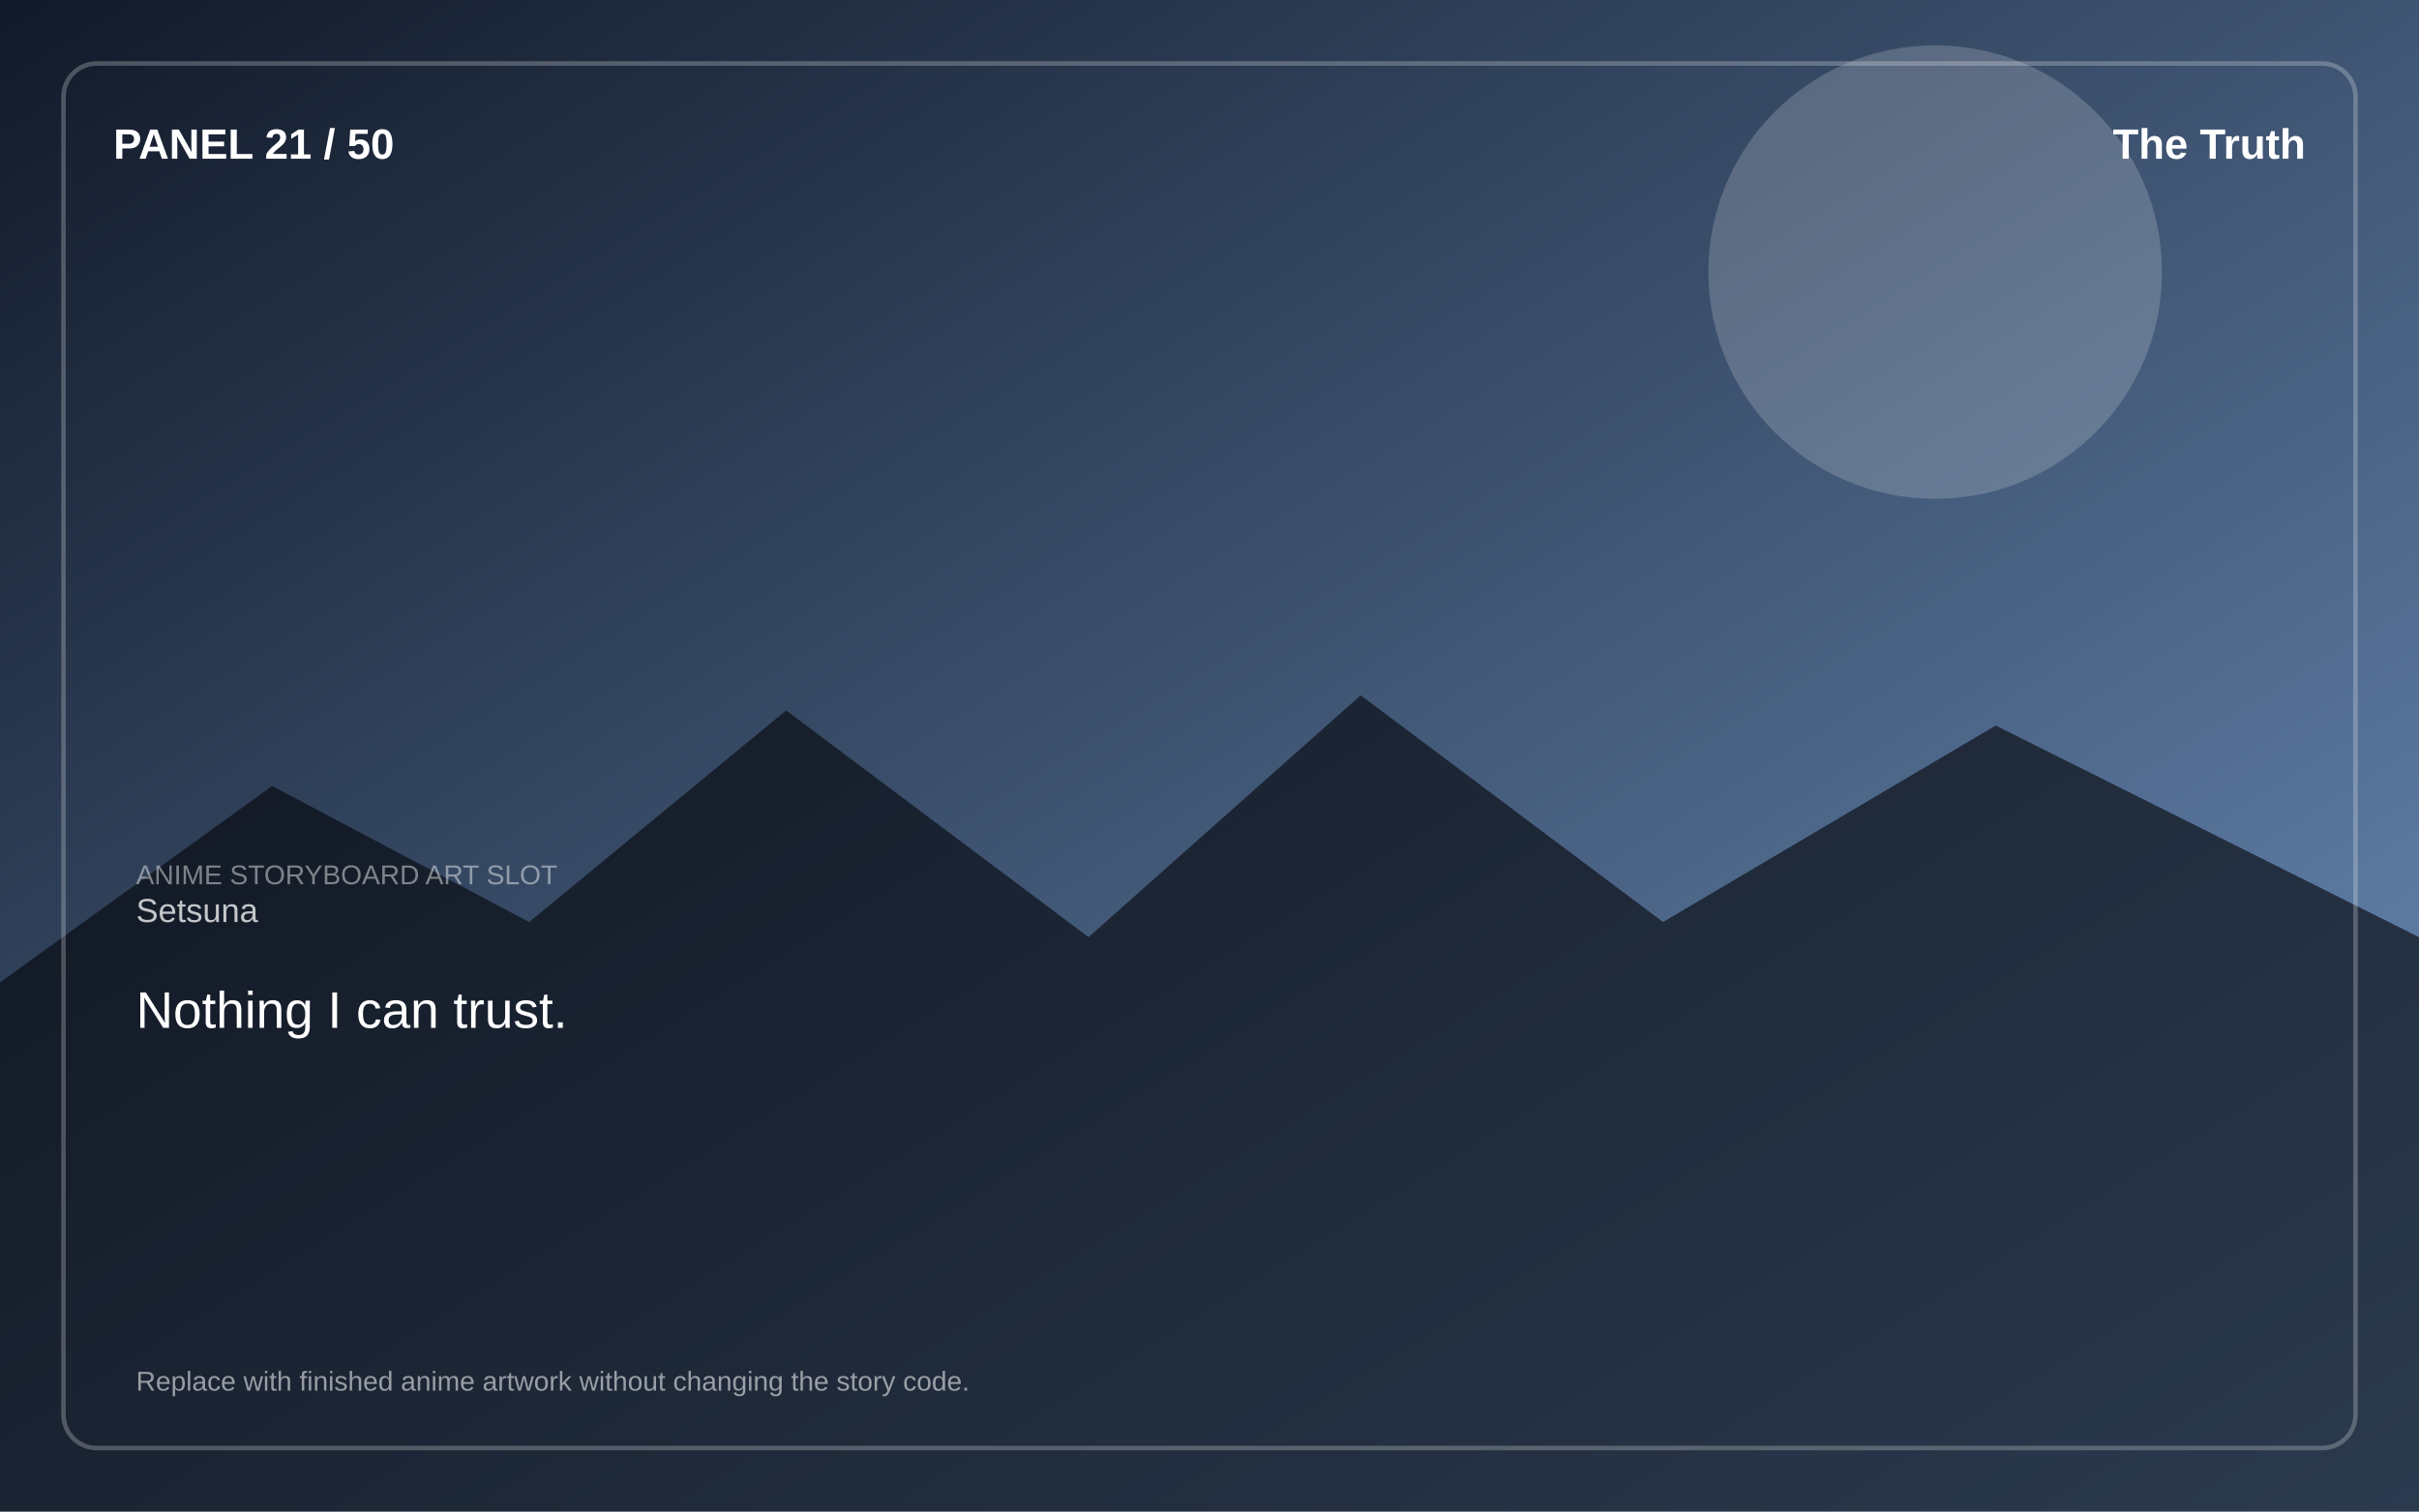
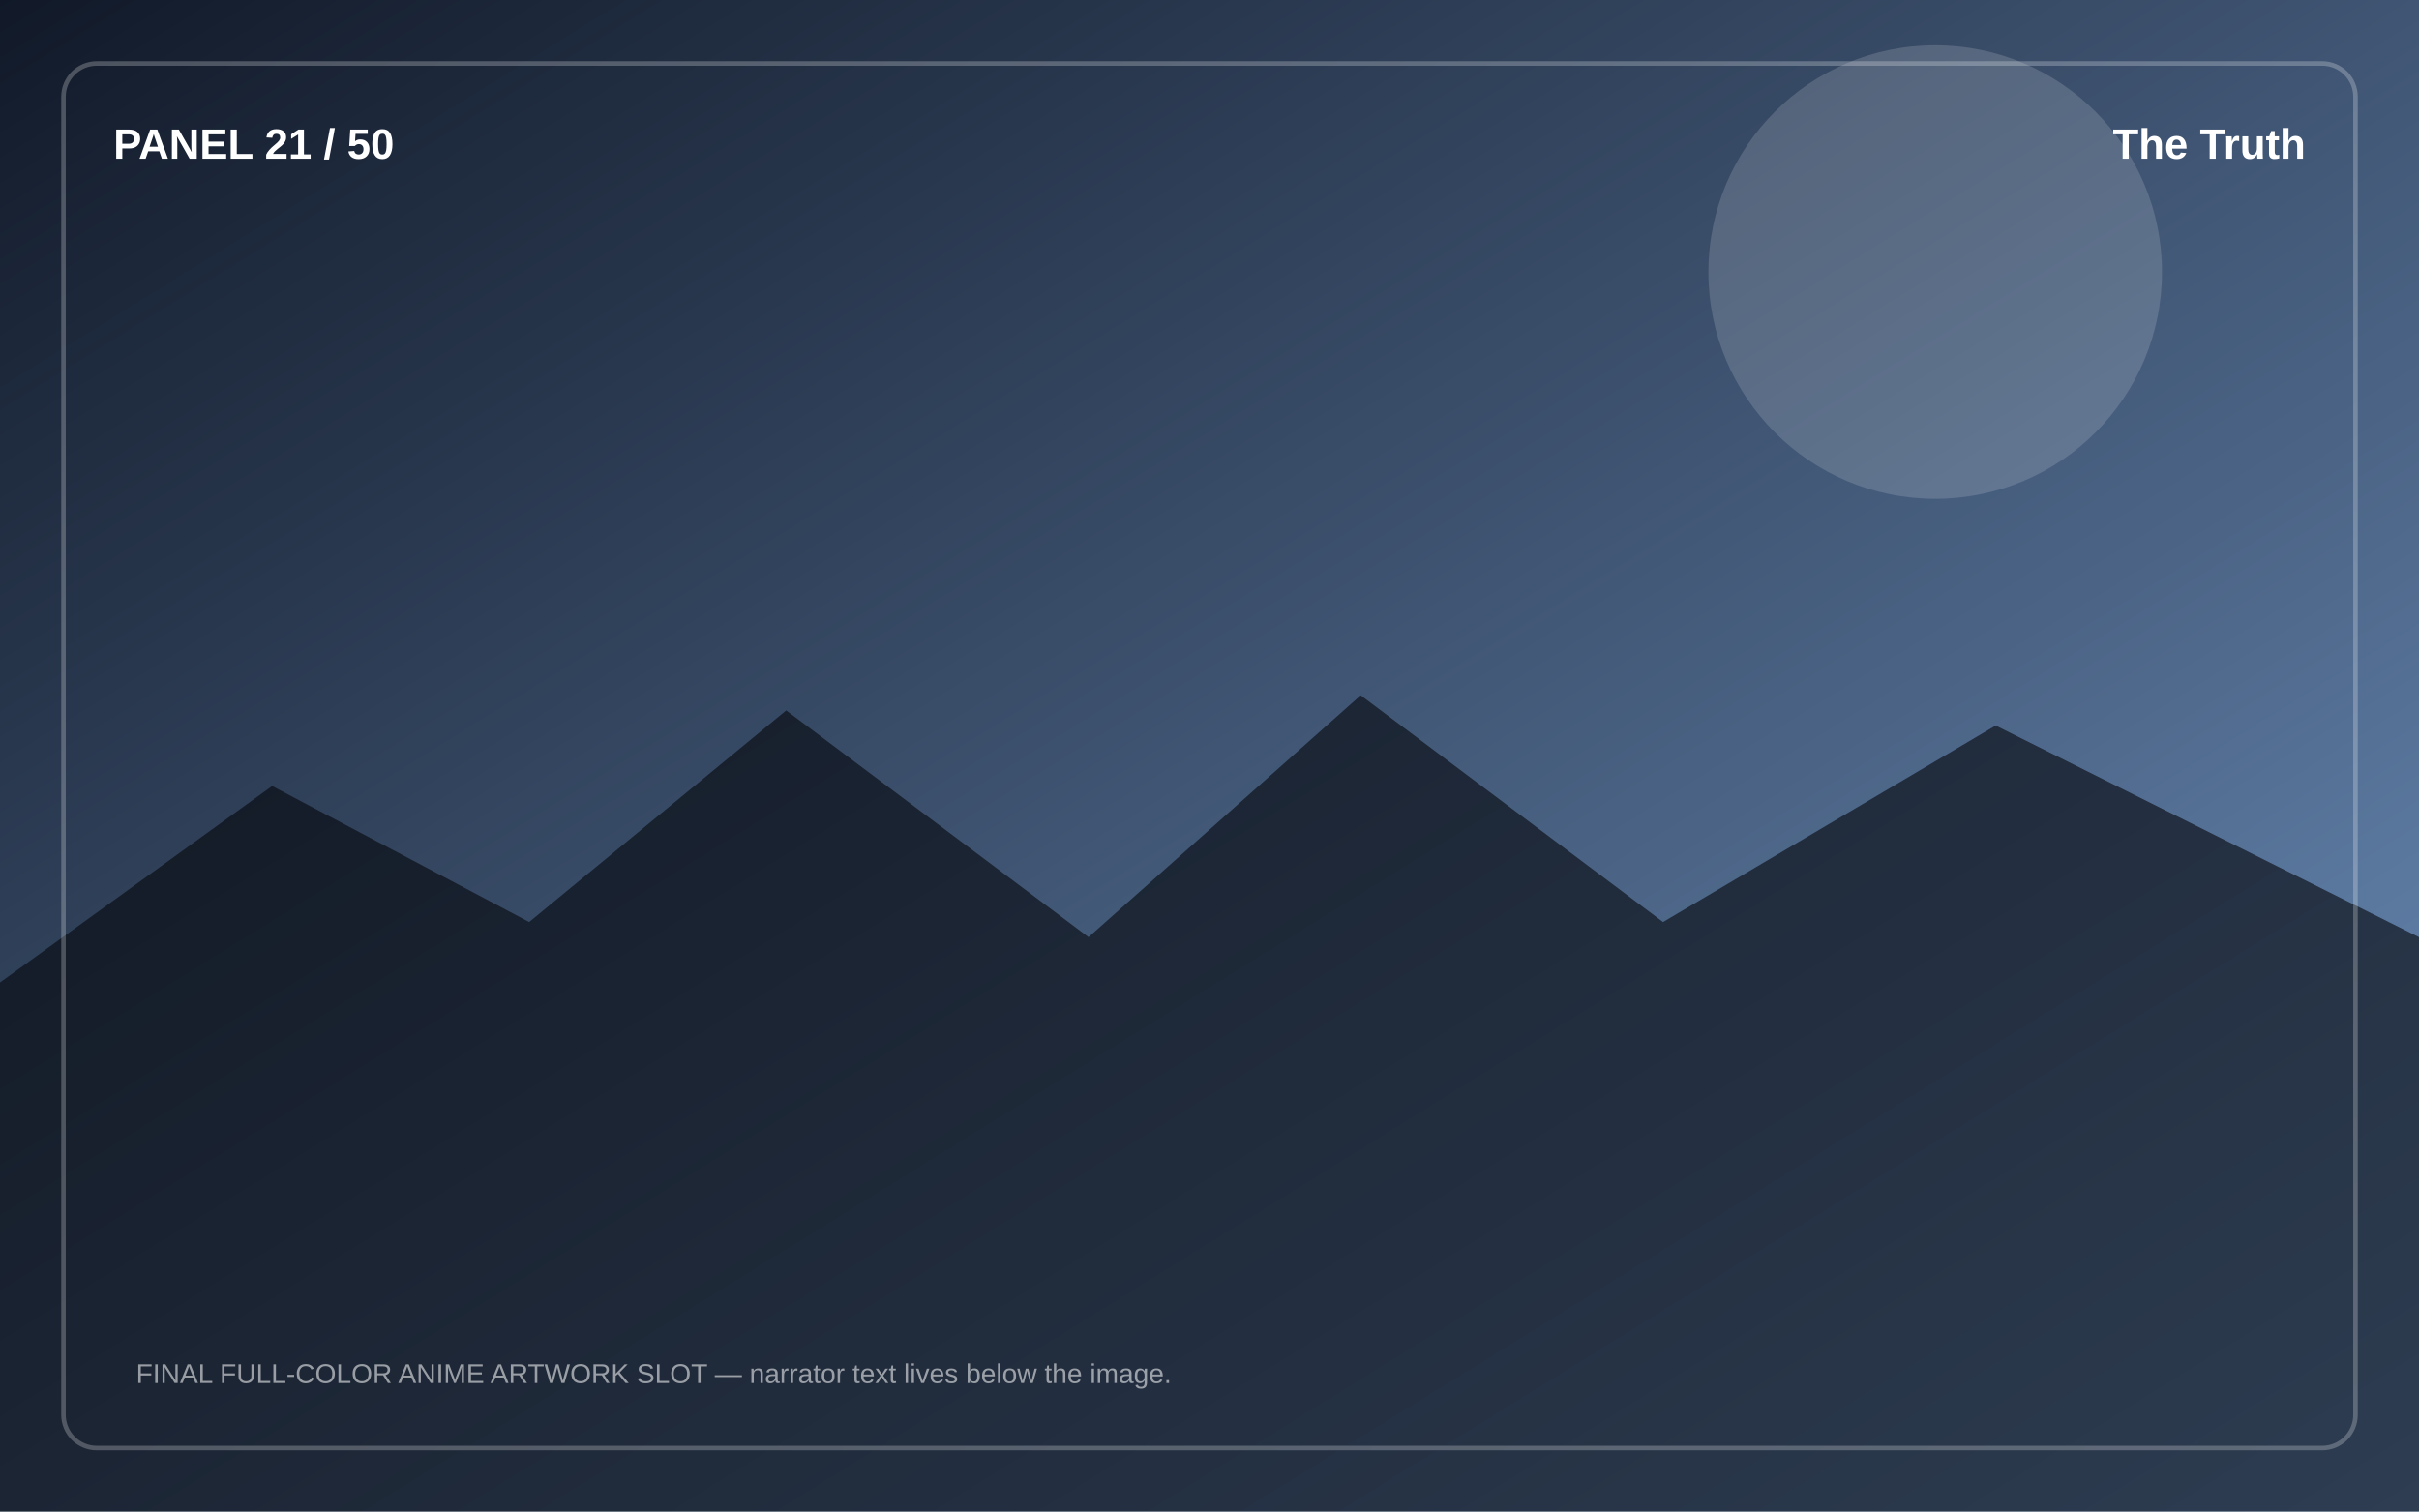
- <svg xmlns="http://www.w3.org/2000/svg" width="1600" height="1000">
+ <svg xmlns="http://www.w3.org/2000/svg" width="1600" height="1000" viewBox="0 0 1600 1000">
  <defs>
    <linearGradient id="g" x1="0" y1="0" x2="1" y2="1">
      <stop stop-color="#111928" />
      <stop offset="1" stop-color="#6e91be" />
    </linearGradient>
  </defs>
  <rect width="1600" height="1000" fill="url(#g)" />
-   <circle cx="1280" cy="180" r="150" fill="#fff" opacity=".18" />
-   <path d="M0 650 L180 520 350 610 520 470 720 620 900 460 1100 610 1320 480 1600 620 1600 1000 0 1000Z" fill="#03050a" opacity=".62" />
+   <circle cx="1280" cy="180" r="150" fill="#fff" opacity=".15" />
+   <path d="M0 650 L180 520 350 610 520 470 720 620 900 460 1100 610 1320 480 1600 620 1600 1000 0 1000Z" fill="#03050a" opacity=".60" />
  <rect x="42" y="42" width="1516" height="916" rx="22" fill="none" stroke="#fff" stroke-opacity=".24" stroke-width="3" />
  <text x="75" y="105" fill="#fff" font-family="Arial,sans-serif" font-size="28" font-weight="700">PANEL 21 / 50</text>
  <text x="1525" y="105" text-anchor="end" fill="#fff" font-family="Arial,sans-serif" font-size="28" font-weight="700">The Truth</text>
-   <text x="90" y="610" fill="#fff" opacity=".75" font-family="Arial,sans-serif" font-size="22">Setsuna</text>
-   <text x="90" y="585" fill="#fff" opacity=".45" font-family="Arial,sans-serif" font-size="18">ANIME STORYBOARD ART SLOT</text>
-   <text x="90" y="680" fill="#fff" font-family="Arial,sans-serif" font-size="34">Nothing I can trust.</text>
-   <text x="90" y="920" fill="#fff" opacity=".55" font-family="Arial,sans-serif" font-size="18">Replace with finished anime artwork without changing the story code.</text>
+   <text x="90" y="915" fill="#fff" opacity=".55" font-family="Arial,sans-serif" font-size="18">FINAL FULL-COLOR ANIME ARTWORK SLOT — narrator text lives below the image.</text>
</svg>
